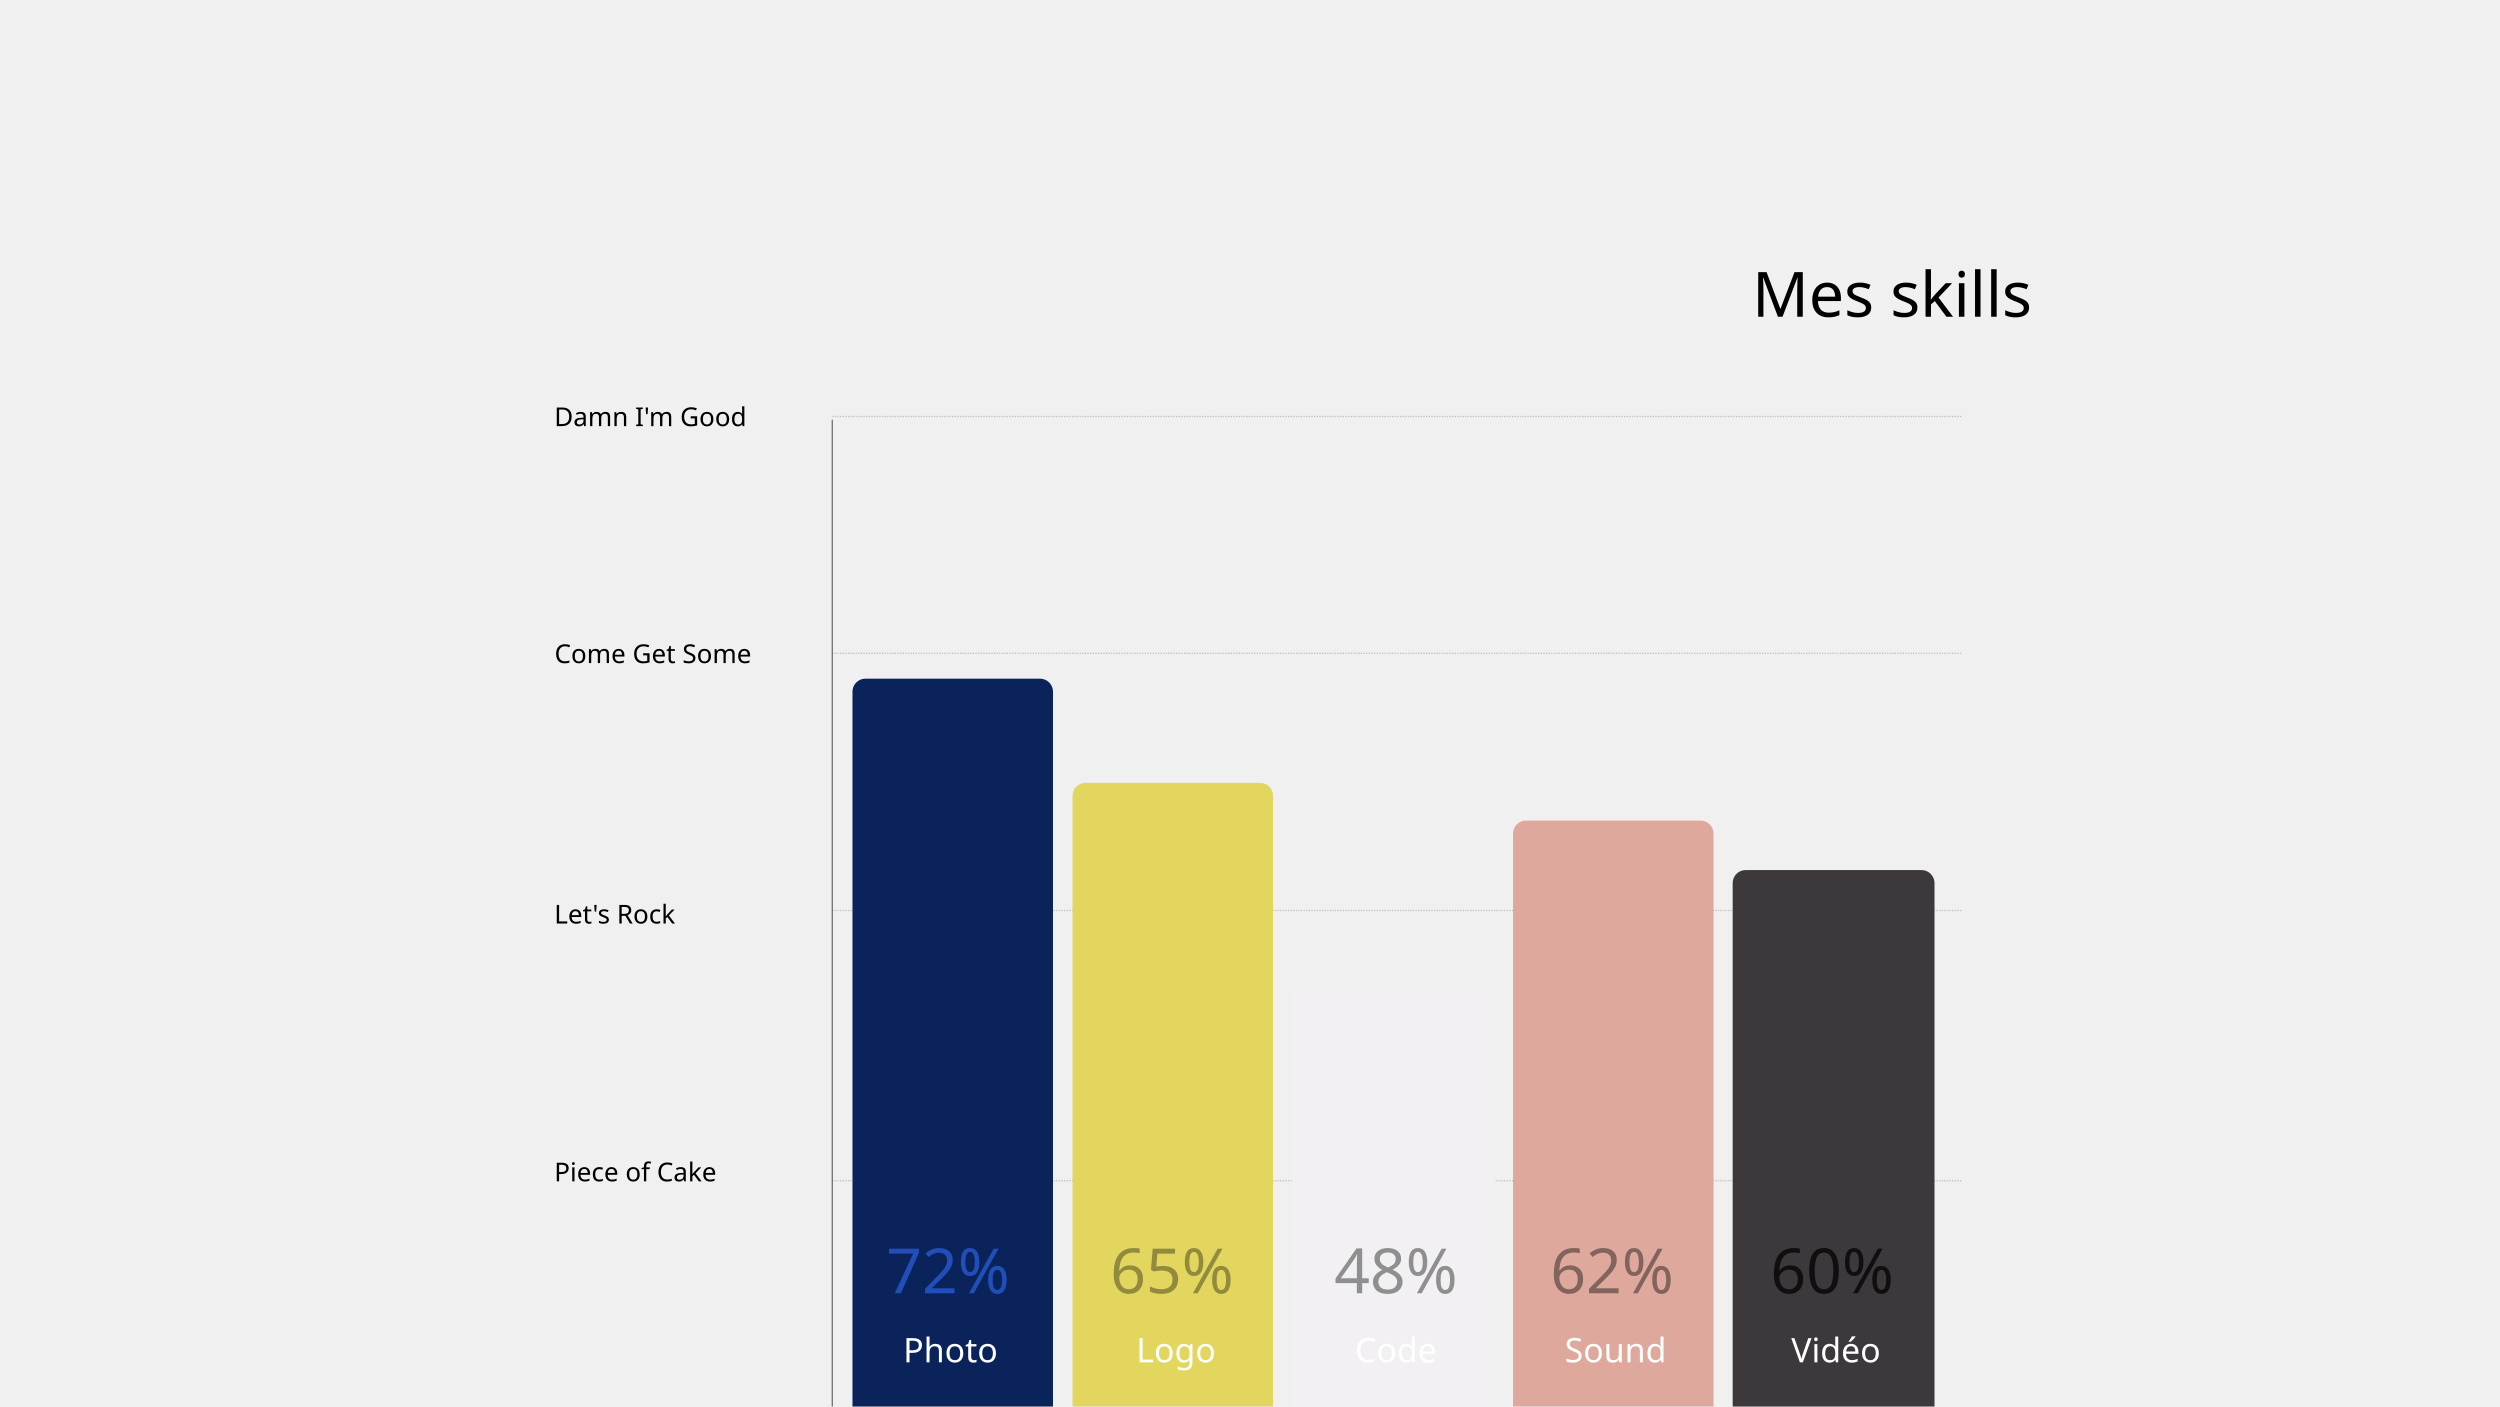
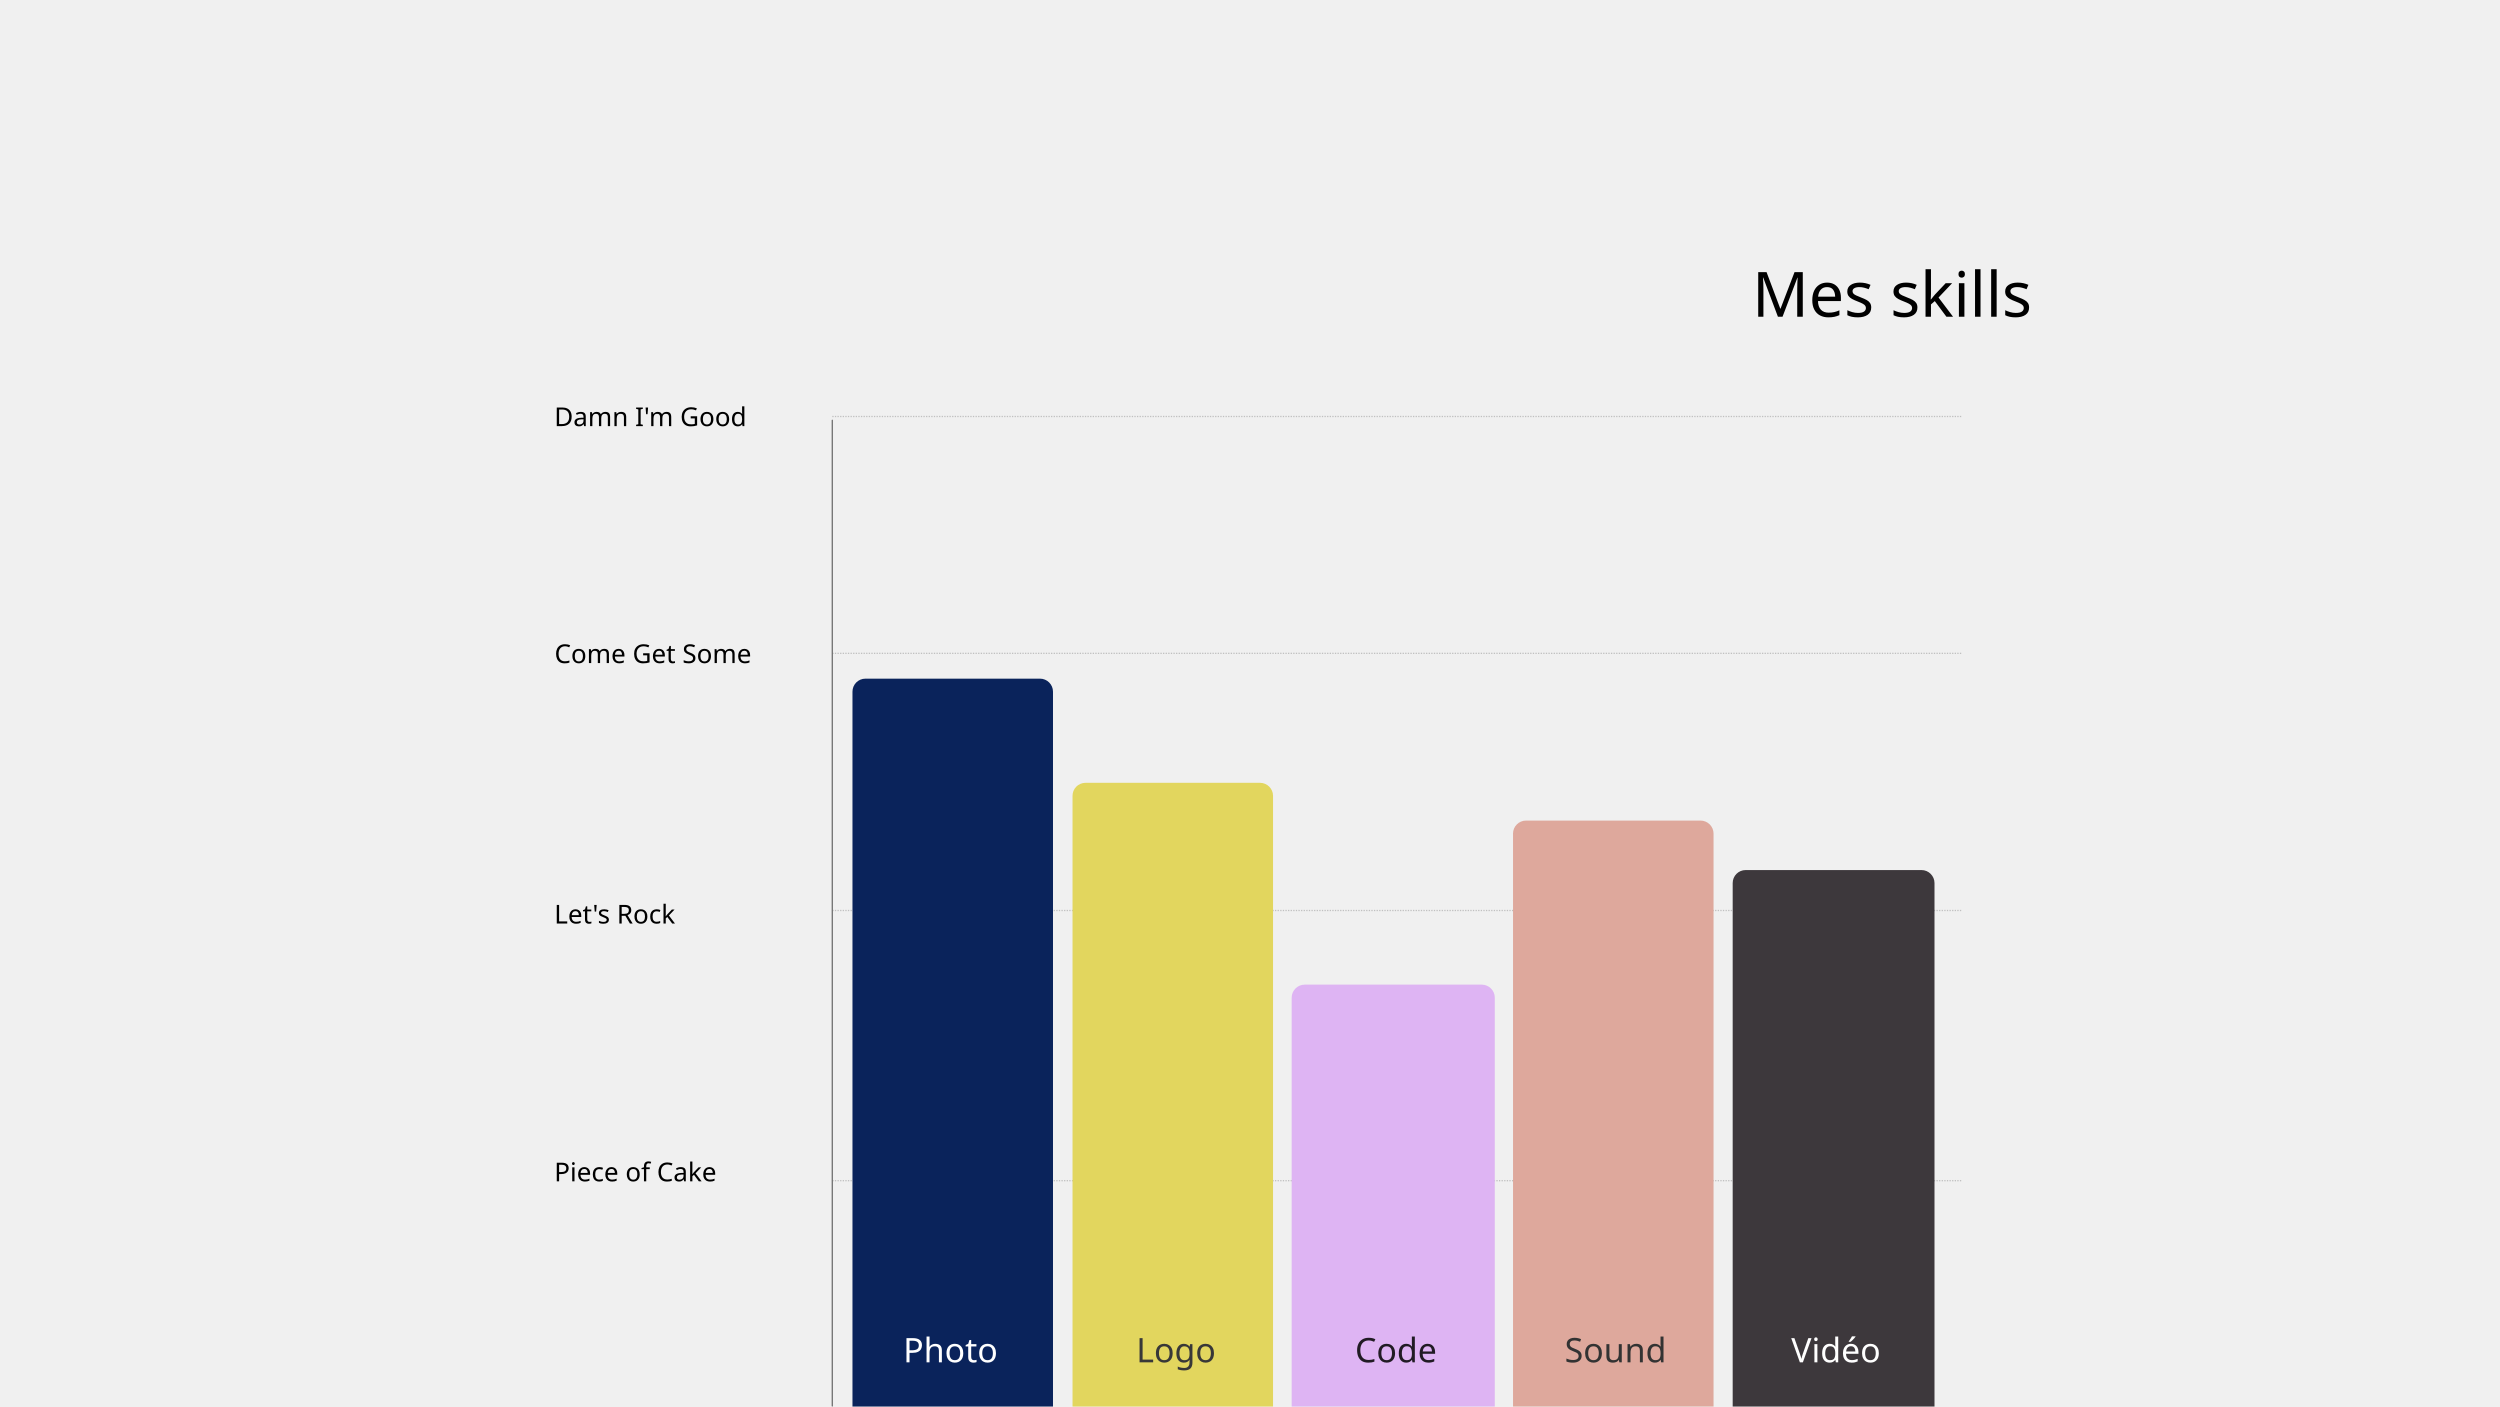
<svg xmlns="http://www.w3.org/2000/svg" version="1.1" id="Calque_1" x="0px" y="0px" viewBox="0 0 1920 1080" style="enable-background:new 0 0 1920 1080;" xml:space="preserve">
  <style type="text/css">
	.st0{opacity:0.38;fill:none;stroke:#707070;stroke-dasharray:1;enable-background:new    ;}
	.st1{fill:#0A235B;}
	.st2{fill:#E2D65E;}
- 	.st3{fill:#F2F0F3;}
+ 	.st3{fill:#DEB4F3;}
	.st4{fill:#DEA89C;}
	.st5{fill:#3D383C;}
- 	.st6{font-family:'SegoeUI-Semibold';}
+ 	.st6{font-family:'Montserrat-Bold';}
	.st7{font-size:20px;}
- 	.st8{fill:#214EB8;}
+ 	.st8{display:none;fill:#214EB8;enable-background:new    ;}
	.st9{font-size:48px;}
- 	.st10{fill:#928B3D;}
- 	.st11{fill:#8F8F8F;}
- 	.st12{fill:#82645D;}
- 	.st13{fill:#100F10;}
+ 	.st10{display:none;fill:#928B3D;enable-background:new    ;}
+ 	.st11{display:none;fill:#8F8F8F;enable-background:new    ;}
+ 	.st12{display:none;fill:#82645D;enable-background:new    ;}
+ 	.st13{display:none;fill:#100F10;enable-background:new    ;}
	.st14{fill:#FFFFFF;}
	.st15{font-size:26px;}
- 	.st16{fill:none;stroke:#707070;stroke-linecap:round;}
+ 	.st16{fill:#383838;}
+ 	.st17{fill:#211B24;}
+ 	.st18{fill:#333333;}
+ 	.st19{fill:none;stroke:#707070;stroke-linecap:round;}
</style>
  <g id="A_propos_-_3" transform="translate(0 -2079.631)">
    <line id="Line_4" class="st0" x1="639.2" y1="2986.4" x2="1506.7" y2="2986.4" />
    <line id="Line_5" class="st0" x1="639.2" y1="2778.9" x2="1506.7" y2="2778.9" />
    <line id="Line_6" class="st0" x1="639.2" y1="2581.4" x2="1506.7" y2="2581.4" />
    <line id="Line_9" class="st0" x1="639.2" y1="2399.5" x2="1506.7" y2="2399.5" />
    <g transform="matrix(1, 0, 0, 1, 0, 2079.63)">
      <path id="Rectangle_15-2" class="st1" d="M664.7,521.2h134c5.5,0,10,4.5,10,10v549l0,0h-154l0,0v-549    C654.7,525.7,659.1,521.2,664.7,521.2z" />
    </g>
    <g transform="matrix(1, 0, 0, 1, 0, 2079.63)">
      <path id="Rectangle_16-2" class="st2" d="M833.7,601.2h134c5.5,0,10,4.5,10,10v469l0,0h-154l0,0v-469    C823.7,605.7,828.1,601.2,833.7,601.2z" />
    </g>
    <g transform="matrix(1, 0, 0, 1, 0, 2079.63)">
      <path id="Path_17-2" class="st3" d="M1002,756.2h136c5.5,0,10,4.5,10,10v314H992v-314C992,760.7,996.5,756.2,1002,756.2z" />
    </g>
    <g transform="matrix(1, 0, 0, 1, 0, 2079.63)">
-       <path id="Path_18-2" class="st4" d="M1172,630.2h134c5.5,0,10,4.5,10,10c0,0,0,0,0,0v440h-154v-440    C1162,634.7,1166.5,630.2,1172,630.2C1172,630.2,1172,630.2,1172,630.2z" />
+       <path id="Path_18-2" class="st4" d="M1172,630.2h134c5.5,0,10,4.5,10,10l0,0v440h-154v-440C1162,634.7,1166.5,630.2,1172,630.2    L1172,630.2z" />
    </g>
    <g transform="matrix(1, 0, 0, 1, 0, 2079.63)">
      <path id="Rectangle_19-2" class="st5" d="M1340.7,668.2h135c5.5,0,10,4.5,10,10v402l0,0h-155l0,0v-402    C1330.7,672.7,1335.1,668.2,1340.7,668.2z" />
    </g>
    <text transform="matrix(1 0 0 1 425.6582 2986.878)" class="st6 st7">Piece of Cake</text>
    <text transform="matrix(1 0 0 1 425.6582 2788.878)" class="st6 st7">Let's Rock</text>
    <text transform="matrix(1 0 0 1 420.6582 2588.878)" class="st6 st7"> Come Get Some</text>
    <text transform="matrix(1 0 0 1 425.6582 2406.878)" class="st6 st7">Damn I'm Good</text>
    <text transform="matrix(1 0 0 1 680.6583 3072.878)" class="st8 st6 st9">72%</text>
    <text transform="matrix(1 0 0 1 852.6583 3072.878)" class="st10 st6 st9">65%</text>
    <text transform="matrix(1 0 0 1 1024.658 3072.878)" class="st11 st6 st9">48%</text>
    <text transform="matrix(1 0 0 1 1190.658 3072.878)" class="st12 st6 st9">62%</text>
    <text transform="matrix(1 0 0 1 1359.658 3072.878)" class="st13 st6 st9">60%</text>
    <g transform="matrix(1, 0, 0, 1, 0, 2079.63)">
      <text transform="matrix(1 0 0 1 693.6583 1046.247)" class="st14 st6 st15">Photo</text>
    </g>
    <g transform="matrix(1, 0, 0, 1, 0, 2079.63)">
-       <text transform="matrix(1 0 0 1 872.6583 1046.247)" class="st14 st6 st15">Logo</text>
+       <text transform="matrix(1 0 0 1 872.6583 1046.247)" class="st16 st6 st15">Logo</text>
    </g>
    <g transform="matrix(1, 0, 0, 1, 0, 2079.63)">
-       <text transform="matrix(1 0 0 1 1040.658 1046.247)" class="st14 st6 st15">Code</text>
+       <text transform="matrix(1 0 0 1 1040.658 1046.247)" class="st17 st6 st15">Code</text>
    </g>
    <g transform="matrix(1, 0, 0, 1, 0, 2079.63)">
-       <text transform="matrix(1 0 0 1 1201.658 1046.247)" class="st14 st6 st15">Sound</text>
+       <text transform="matrix(1 0 0 1 1201.658 1046.247)" class="st18 st6 st15">Sound</text>
    </g>
    <g transform="matrix(1, 0, 0, 1, 0, 2079.63)">
      <text transform="matrix(1 0 0 1 1375.658 1046.247)" class="st14 st6 st15">Vidéo</text>
    </g>
-     <line id="Line_7" class="st16" x1="639.2" y1="2402.4" x2="639.2" y2="3159.4" />
+     <line id="Line_7" class="st19" x1="639.2" y1="2402.4" x2="639.2" y2="3159.4" />
    <g transform="matrix(1, 0, 0, 1, 0, 2079.63)">
      <text transform="matrix(1 0 0 1 1345.658 243.2468)" class="st6 st9">Mes skills</text>
    </g>
  </g>
</svg>
